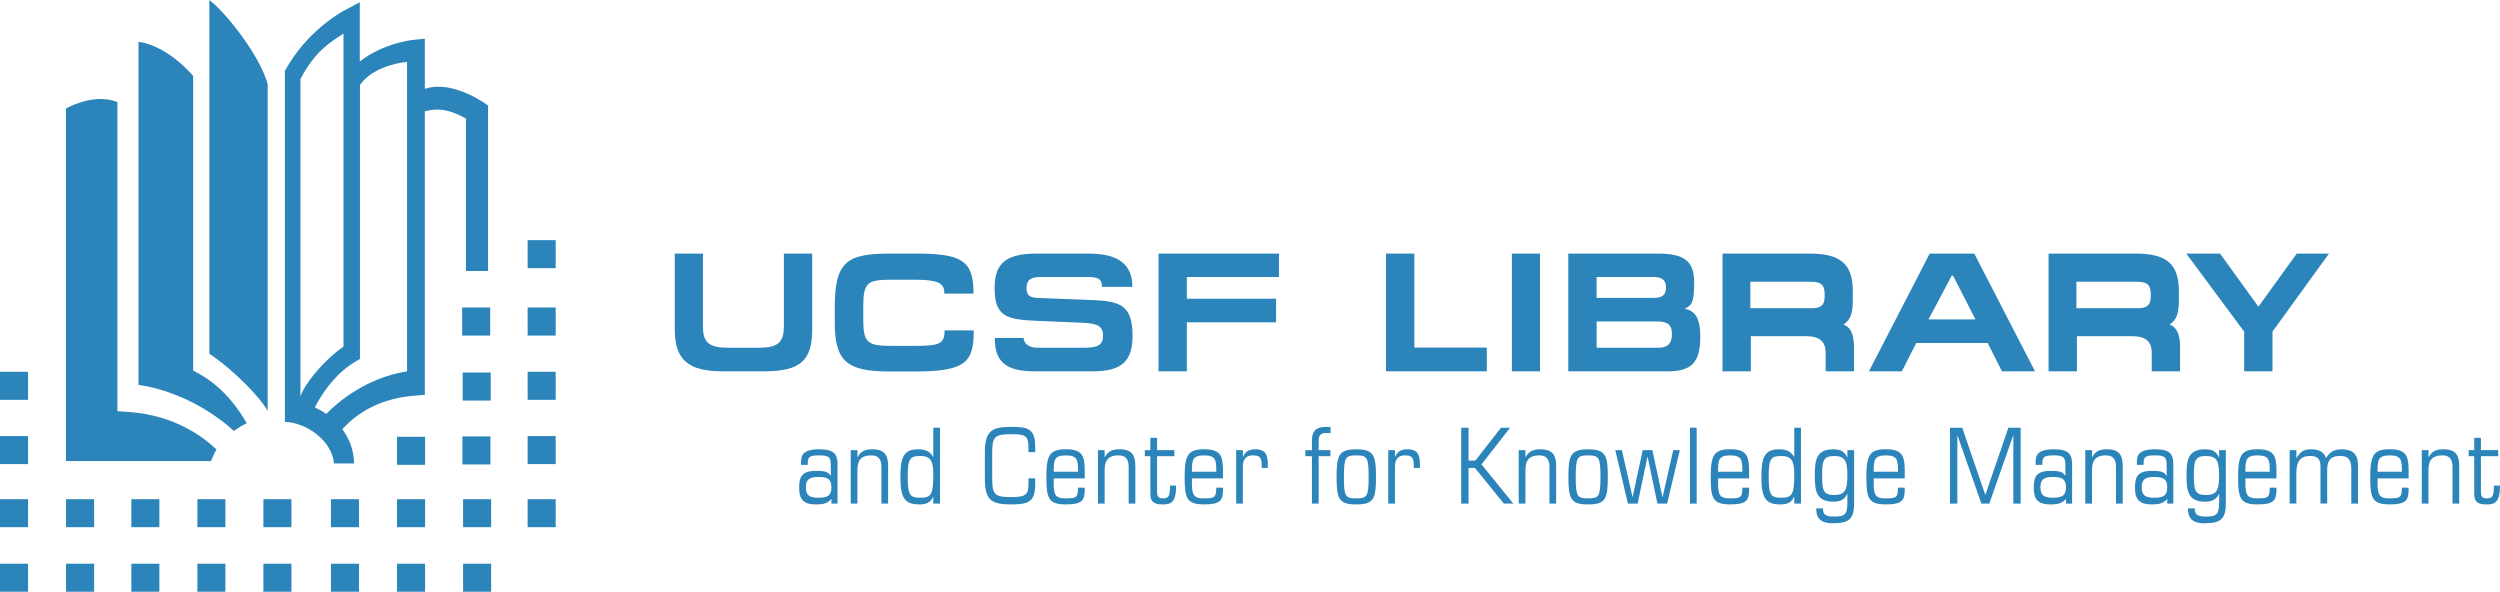
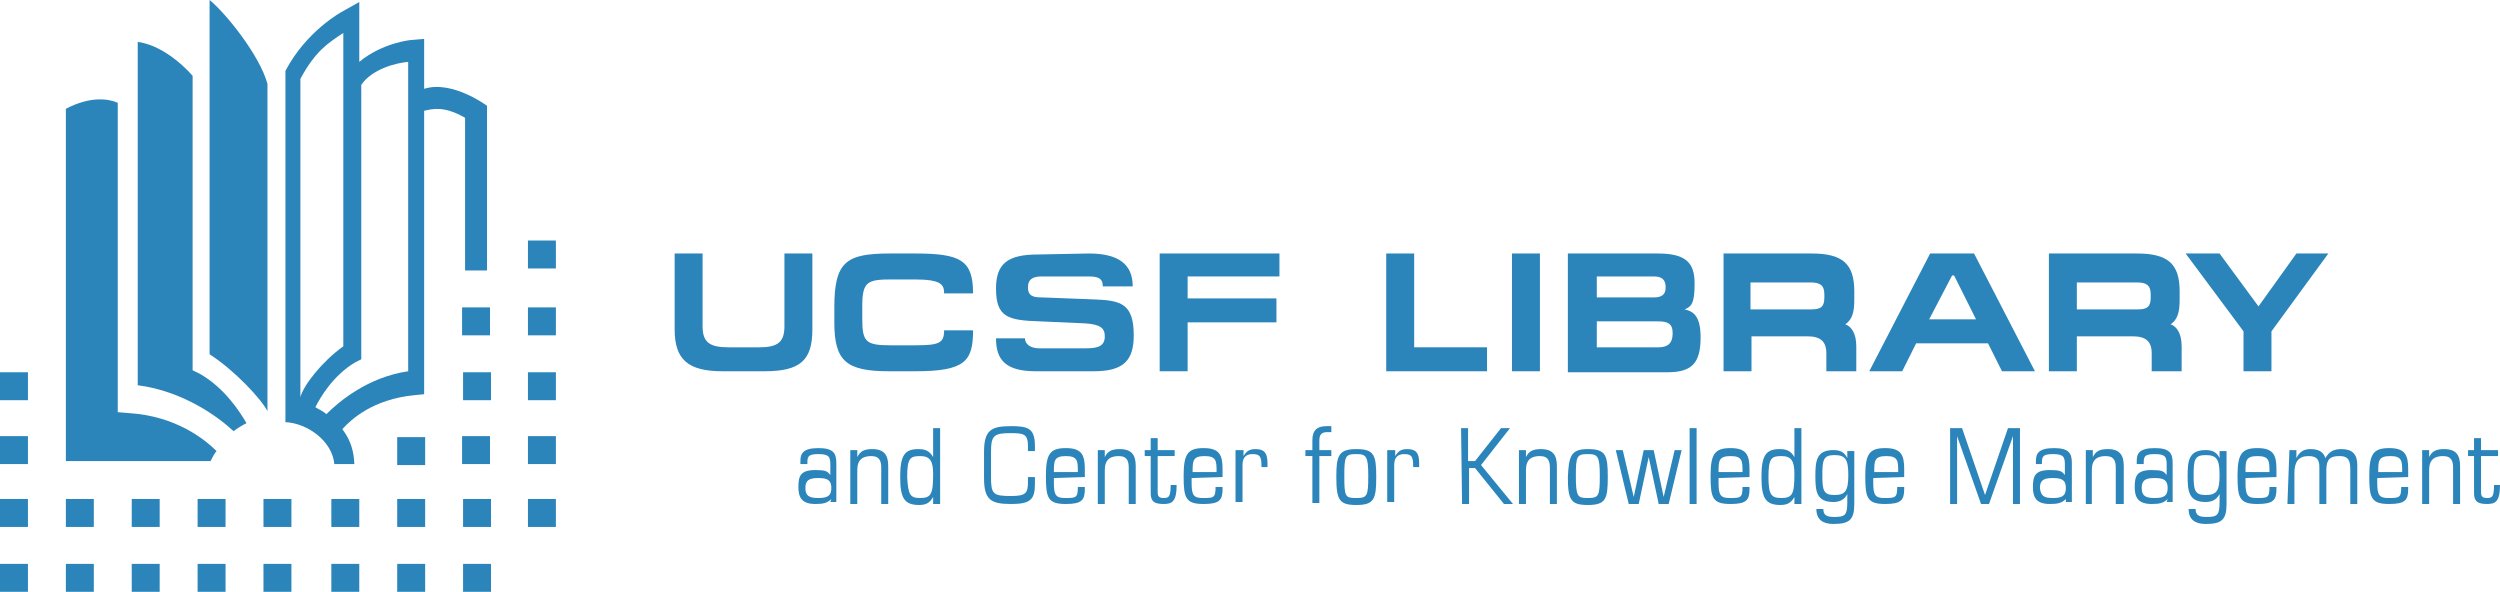
- <svg xmlns="http://www.w3.org/2000/svg" version="1.1" id="Layer_1" x="0px" y="0px" width="250.507px" height="59.293px" viewBox="0 0 250.507 59.293" enable-background="new 0 0 250.507 59.293" xml:space="preserve">
+ <svg xmlns="http://www.w3.org/2000/svg" version="1.1" id="Layer_1" x="0px" y="0px" width="250.5px" height="59.3px" viewBox="0 0 250.5 59.3" enable-background="new 0 0 250.5 59.3" xml:space="preserve">
  <g>
-     <path fill="#2B85BB" d="M70.437,32.738c0,1.632,0.663,2.106,2.567,2.106h3.06c1.819,0,2.482-0.491,2.482-2.125v-7.31h2.839v7.599   c0,3.111-1.173,4.199-4.811,4.199h-4.182c-3.468,0-4.777-1.188-4.777-4.199V25.41h2.822V32.738z" />
-     <path fill="#2B85BB" d="M83.646,32.279v-1.496c0-4.607,1.224-5.373,5.61-5.373h2.516c4.624,0,5.78,0.697,5.78,4.012h-2.924   c-0.017-0.918-0.306-1.394-2.992-1.394H89.46c-2.55,0-2.958,0.221-2.958,2.72v1.292c0,2.295,0.408,2.618,2.856,2.618h2.312   c2.499,0,2.992-0.223,2.975-1.549h2.924c0.017,3.146-0.782,4.115-5.831,4.115h-2.584C84.818,37.227,83.646,36.189,83.646,32.279z" />
-     <path fill="#2B85BB" d="M109.099,25.411c2.958,0,4.369,1.071,4.369,3.332h-3.043c-0.017-0.714-0.255-0.986-1.445-0.986h-4.743   c-0.799,0-1.377,0.204-1.377,1.105c0,0.935,0.561,0.969,1.377,1.003l5.219,0.204c2.669,0.102,4.029,0.442,4.029,3.553   c0,2.517-1.02,3.587-3.978,3.587h-5.848c-3.009,0-3.978-1.07-3.978-3.35h2.89c0,0.578,0.578,0.985,1.377,0.985h4.726   c1.241,0,1.853-0.237,1.853-1.188c0-0.85-0.357-1.241-1.972-1.311l-4.522-0.187c-3.196-0.138-4.369-0.408-4.369-3.332   c0-2.516,1.224-3.417,4.25-3.417L109.099,25.411L109.099,25.411z" />
-     <path fill="#2B85BB" d="M128.156,25.411v2.346h-9.231v2.176h8.942v2.363h-8.942v4.913h-2.839V25.411H128.156z" />
-     <path fill="#2B85BB" d="M141.722,25.411v9.418h7.259v2.38h-10.099V25.411H141.722z" />
-     <path fill="#2B85BB" d="M151.494,25.411h2.821v11.798h-2.821V25.411z" />
-     <path fill="#2B85BB" d="M169.762,28.352c0,2.023-0.272,2.261-0.952,2.583c0.918,0.188,1.562,0.73,1.562,2.805   c0,2.517-0.814,3.469-3.264,3.469h-9.962V25.411h9.011C168.945,25.411,169.762,26.278,169.762,28.352z M165.732,29.848   c0.748,0,1.207-0.238,1.207-1.037c0-0.765-0.441-1.054-1.225-1.054h-5.729v2.091H165.732z M166.158,34.846   c0.883,0,1.377-0.356,1.377-1.394c0-0.97-0.527-1.241-1.479-1.241h-6.069v2.635H166.158z" />
-     <path fill="#2B85BB" d="M185.775,37.209h-2.839v-1.836c0-1.156-0.612-1.684-1.921-1.684h-5.576v3.52H172.6V25.411h8.755   c3.061,0,4.301,1.037,4.301,3.774v0.816c0,1.343-0.188,2.04-0.935,2.517c0.646,0.237,1.054,0.851,1.054,2.243V37.209   L185.775,37.209z M182.833,29.457c0-0.918-0.355-1.224-1.41-1.224h-6.034v2.652h6.103c0.986,0,1.344-0.306,1.344-1.19v-0.238   H182.833z" />
-     <path fill="#2B85BB" d="M197.828,25.411l6.086,11.798H200.6l-1.429-2.839h-7.157l-1.444,2.839h-3.298l6.086-11.798H197.828z    M195.567,27.621l-2.329,4.386h4.709l-2.244-4.386H195.567z" />
-     <path fill="#2B85BB" d="M218.449,37.209h-2.839v-1.836c0-1.156-0.612-1.684-1.922-1.684h-5.575v3.52h-2.84V25.411h8.756   c3.061,0,4.301,1.037,4.301,3.774v0.816c0,1.343-0.188,2.04-0.936,2.517c0.646,0.237,1.055,0.851,1.055,2.243V37.209   L218.449,37.209z M215.507,29.457c0-0.918-0.355-1.224-1.41-1.224h-6.035v2.652h6.104c0.986,0,1.344-0.306,1.344-1.19v-0.238   H215.507z" />
-     <path fill="#2B85BB" d="M226.298,30.732l3.843-5.322h3.229l-5.66,7.82v3.979h-2.84V33.23l-5.797-7.82h3.383L226.298,30.732z" />
+     <path fill="#2B85BB" d="M70.4,32.7c0,1.6,0.7,2.1,2.6,2.1h3.1c1.8,0,2.5-0.5,2.5-2.1v-7.3h2.8V33c0,3.1-1.2,4.2-4.8,4.2h-4.2   c-3.5,0-4.8-1.2-4.8-4.2v-7.6h2.8V32.7z" />
+     <path fill="#2B85BB" d="M83.6,32.3v-1.5c0-4.6,1.2-5.4,5.6-5.4h2.5c4.6,0,5.8,0.7,5.8,4h-2.9c0-0.9-0.3-1.4-3-1.4h-2.2   c-2.5,0-3,0.2-3,2.7V32c0,2.3,0.4,2.6,2.9,2.6h2.3c2.5,0,3-0.2,3-1.5h2.9c0,3.1-0.8,4.1-5.8,4.1h-2.6   C84.8,37.2,83.6,36.2,83.6,32.3z" />
+     <path fill="#2B85BB" d="M109.1,25.4c3,0,4.4,1.1,4.4,3.3h-3c0-0.7-0.3-1-1.4-1h-4.7c-0.8,0-1.4,0.2-1.4,1.1c0,0.9,0.6,1,1.4,1   l5.2,0.2c2.7,0.1,4,0.4,4,3.6c0,2.5-1,3.6-4,3.6h-5.8c-3,0-4-1.1-4-3.3h2.9c0,0.6,0.6,1,1.4,1h4.7c1.2,0,1.9-0.2,1.9-1.2   c0-0.8-0.4-1.2-2-1.3l-4.5-0.2c-3.2-0.1-4.4-0.4-4.4-3.3c0-2.5,1.2-3.4,4.2-3.4L109.1,25.4L109.1,25.4z" />
+     <path fill="#2B85BB" d="M128.2,25.4v2.3h-9.2v2.2h8.9v2.4h-8.9v4.9h-2.8V25.4H128.2z" />
+     <path fill="#2B85BB" d="M141.7,25.4v9.4h7.3v2.4h-10.1V25.4H141.7z" />
+     <path fill="#2B85BB" d="M151.5,25.4h2.8v11.8h-2.8V25.4z" />
+     <path fill="#2B85BB" d="M169.8,28.4c0,2-0.3,2.3-1,2.6c0.9,0.2,1.6,0.7,1.6,2.8c0,2.5-0.8,3.5-3.3,3.5h-10V25.4h9   C168.9,25.4,169.8,26.3,169.8,28.4z M165.7,29.8c0.7,0,1.2-0.2,1.2-1c0-0.8-0.4-1.1-1.2-1.1H160v2.1H165.7z M166.2,34.8   c0.9,0,1.4-0.4,1.4-1.4c0-1-0.5-1.2-1.5-1.2H160v2.6H166.2z" />
+     <path fill="#2B85BB" d="M185.8,37.2h-2.8v-1.8c0-1.2-0.6-1.7-1.9-1.7h-5.6v3.5h-2.8V25.4h8.8c3.1,0,4.3,1,4.3,3.8V30   c0,1.3-0.2,2-0.9,2.5c0.6,0.2,1.1,0.9,1.1,2.2V37.2L185.8,37.2z M182.8,29.5c0-0.9-0.4-1.2-1.4-1.2h-6v2.7h6.1c1,0,1.3-0.3,1.3-1.2   L182.8,29.5L182.8,29.5z" />
+     <path fill="#2B85BB" d="M197.8,25.4l6.1,11.8h-3.3l-1.4-2.8H192l-1.4,2.8h-3.3l6.1-11.8H197.8z M195.6,27.6l-2.3,4.4h4.7l-2.2-4.4   H195.6z" />
+     <path fill="#2B85BB" d="M218.4,37.2h-2.8v-1.8c0-1.2-0.6-1.7-1.9-1.7h-5.6v3.5h-2.8V25.4h8.8c3.1,0,4.3,1,4.3,3.8V30   c0,1.3-0.2,2-0.9,2.5c0.6,0.2,1.1,0.9,1.1,2.2V37.2L218.4,37.2z M215.5,29.5c0-0.9-0.4-1.2-1.4-1.2h-6v2.7h6.1c1,0,1.3-0.3,1.3-1.2   L215.5,29.5L215.5,29.5z" />
+     <path fill="#2B85BB" d="M226.3,30.7l3.8-5.3h3.2l-5.7,7.8v4h-2.8v-4l-5.8-7.8h3.4L226.3,30.7z" />
  </g>
  <g>
-     <path fill="#2B85BB" d="M83.312,49.998c-0.389,0.422-0.777,0.547-1.565,0.547c-1.366,0-1.669-0.65-1.669-1.681   c0-1.052,0.241-1.681,1.669-1.681c1.019,0,1.239,0.116,1.481,0.482h0.021v-0.977c0-0.789-0.073-1.061-1.187-1.061   c-1.103,0-1.124,0.271-1.124,0.955h-0.672V46.3c0-0.651,0.158-1.28,1.828-1.28c1.491,0,1.828,0.482,1.828,1.521v3.918h-0.609   L83.312,49.998L83.312,49.998z M82.03,49.873c0.893,0,1.281-0.221,1.281-1.041c0-0.818-0.389-1.039-1.281-1.039   c-0.892,0-1.281,0.221-1.281,1.039C80.749,49.652,81.138,49.873,82.03,49.873z" />
-     <path fill="#2B85BB" d="M85.244,45.105h0.672v0.691h0.021c0.336-0.577,0.703-0.775,1.48-0.775c1.239,0,1.575,0.619,1.575,1.658   v3.78H88.32v-3.623c0-0.619-0.137-1.207-1.019-1.207c-0.819,0-1.386,0.313-1.386,1.448v3.382h-0.672L85.244,45.105L85.244,45.105z" />
-     <path fill="#2B85BB" d="M93.519,49.788h-0.021c-0.252,0.536-0.62,0.757-1.376,0.757c-1.491,0-1.901-0.662-1.901-2.763   s0.41-2.761,1.796-2.761c0.609,0,1.113,0.125,1.481,0.754h0.021v-2.918h0.672v7.604h-0.672V49.788z M92.238,49.873   c1.123,0,1.281-0.398,1.281-2.404c0-1.313-0.315-1.775-1.281-1.775c-1.05,0-1.282,0.242-1.282,2.09   C90.957,49.631,91.188,49.873,92.238,49.873z" />
-     <path fill="#2B85BB" d="M103.727,48.508c0,1.648-0.515,2.037-2.353,2.037c-2.006,0-2.689-0.379-2.689-2.604v-2.562   c0-2.229,0.683-2.605,2.689-2.605c1.68,0,2.353,0.222,2.353,1.984v0.547h-0.672v-0.494c0-1.187-0.389-1.302-1.68-1.302   c-1.732,0-1.953,0.229-1.953,1.911v2.479c0,1.682,0.221,1.912,1.953,1.912c1.533,0,1.68-0.336,1.68-1.377V47.93h0.672V48.508z" />
-     <path fill="#2B85BB" d="M105.585,47.939v0.494c0,1.166,0.2,1.502,1.124,1.502c1.082,0,1.313-0.021,1.313-1.071h0.672v0.2   c0,1.07-0.263,1.479-1.869,1.479c-1.765,0-1.975-0.587-1.975-2.763c0-2.217,0.357-2.762,1.975-2.762c1.606,0,1.869,0.65,1.869,2.11   v0.81H105.585L105.585,47.939z M108.022,47.268c0-1.133-0.021-1.637-1.218-1.637c-1.197,0-1.219,0.504-1.219,1.637H108.022z" />
-     <path fill="#2B85BB" d="M110.017,45.105h0.672v0.691h0.021c0.336-0.577,0.704-0.775,1.481-0.775c1.239,0,1.575,0.619,1.575,1.658   v3.78h-0.672v-3.623c0-0.619-0.136-1.207-1.019-1.207c-0.819,0-1.386,0.313-1.386,1.448v3.382h-0.672V45.105z" />
-     <path fill="#2B85BB" d="M115.268,45.714h-0.556v-0.608h0.556v-1.238h0.672v1.238h1.733v0.608h-1.733v3.581   c0,0.441,0.137,0.641,0.579,0.641c0.503,0,0.724-0.094,0.724-1.28h0.61c0,1.713-0.546,1.891-1.324,1.891   c-0.987,0-1.26-0.305-1.26-1.104L115.268,45.714L115.268,45.714z" />
-     <path fill="#2B85BB" d="M119.436,47.939v0.494c0,1.166,0.2,1.502,1.125,1.502c1.082,0,1.313-0.021,1.313-1.071h0.673v0.2   c0,1.07-0.263,1.479-1.87,1.479c-1.765,0-1.974-0.587-1.974-2.763c0-2.217,0.357-2.762,1.974-2.762c1.607,0,1.87,0.65,1.87,2.11   v0.81H119.436L119.436,47.939z M121.873,47.268c0-1.133-0.021-1.637-1.219-1.637c-1.196,0-1.218,0.504-1.218,1.637H121.873z" />
-     <path fill="#2B85BB" d="M123.868,45.105h0.672v0.65h0.021c0.252-0.516,0.567-0.734,1.239-0.734c0.852,0,1.238,0.367,1.238,1.438   v0.43h-0.608c0.011-0.986-0.104-1.259-0.871-1.259c-0.672-0.012-1.019,0.367-1.019,1.103v3.729h-0.672V45.105z" />
-     <path fill="#2B85BB" d="M131.46,45.714h-0.662v-0.608h0.662v-0.967c0-0.988,0.463-1.365,1.398-1.365   c0.156,0,0.314,0.012,0.471,0.021v0.598c-0.146-0.01-0.293-0.01-0.438-0.01c-0.442,0-0.757,0.146-0.757,0.756v0.967h1.176v0.608   h-1.176v4.747h-0.674V45.714L131.46,45.714z" />
-     <path fill="#2B85BB" d="M135.904,45.021c1.764,0,1.975,0.629,1.975,2.761c0,2.216-0.23,2.763-1.975,2.763s-1.976-0.547-1.976-2.763   C133.929,45.65,134.139,45.021,135.904,45.021z M135.904,49.936c1.07,0,1.238-0.156,1.238-2.152c0-1.994-0.168-2.151-1.238-2.151   c-1.072,0-1.24,0.157-1.24,2.151S134.832,49.936,135.904,49.936z" />
-     <path fill="#2B85BB" d="M139.106,45.105h0.672v0.65h0.021c0.254-0.516,0.568-0.734,1.24-0.734c0.852,0,1.238,0.367,1.238,1.438   v0.43h-0.607c0.011-0.986-0.105-1.259-0.873-1.259c-0.672-0.012-1.019,0.367-1.019,1.103v3.729h-0.672V45.105L139.106,45.105z" />
-     <path fill="#2B85BB" d="M146.416,42.857h0.735v3.297h0.683l2.572-3.297h0.913l-2.866,3.676l3.182,3.928h-0.944l-2.899-3.57h-0.639   v3.57h-0.736V42.857L146.416,42.857z" />
-     <path fill="#2B85BB" d="M152.181,45.105h0.673v0.691h0.021c0.336-0.577,0.703-0.775,1.48-0.775c1.24,0,1.575,0.619,1.575,1.658   v3.78h-0.673v-3.623c0-0.619-0.137-1.207-1.02-1.207c-0.818,0-1.385,0.313-1.385,1.448v3.382h-0.673L152.181,45.105L152.181,45.105   z" />
-     <path fill="#2B85BB" d="M159.134,45.021c1.763,0,1.974,0.629,1.974,2.761c0,2.216-0.229,2.763-1.974,2.763   s-1.975-0.547-1.975-2.763C157.16,45.65,157.369,45.021,159.134,45.021z M159.134,49.936c1.07,0,1.238-0.156,1.238-2.152   c0-1.994-0.168-2.151-1.238-2.151c-1.072,0-1.241,0.157-1.241,2.151S158.062,49.936,159.134,49.936z" />
-     <path fill="#2B85BB" d="M161.854,45.105h0.661l1.061,4.672h0.021l1.008-4.672h0.966l1.009,4.683h0.021l1.061-4.683h0.662   l-1.271,5.354h-0.978l-0.977-4.685h-0.021L164.1,50.46h-0.978L161.854,45.105z" />
-     <path fill="#2B85BB" d="M169.341,42.857h0.672v7.604h-0.672V42.857z" />
-     <path fill="#2B85BB" d="M172.155,47.939v0.494c0,1.166,0.2,1.502,1.123,1.502c1.082,0,1.313-0.021,1.313-1.071h0.671v0.2   c0,1.07-0.263,1.479-1.869,1.479c-1.765,0-1.976-0.587-1.976-2.763c0-2.217,0.357-2.762,1.976-2.762c1.606,0,1.869,0.65,1.869,2.11   v0.81H172.155L172.155,47.939z M174.591,47.268c0-1.133-0.021-1.637-1.219-1.637c-1.197,0-1.218,0.504-1.218,1.637H174.591z" />
-     <path fill="#2B85BB" d="M179.791,49.788h-0.021c-0.252,0.536-0.619,0.757-1.376,0.757c-1.491,0-1.899-0.662-1.899-2.763   s0.408-2.761,1.795-2.761c0.608,0,1.112,0.125,1.48,0.754h0.021v-2.918h0.672v7.604h-0.672V49.788z M178.507,49.873   c1.125,0,1.283-0.398,1.283-2.404c0-1.313-0.315-1.775-1.283-1.775c-1.049,0-1.28,0.242-1.28,2.09S177.458,49.873,178.507,49.873z" />
-     <path fill="#2B85BB" d="M185.115,49.495h-0.023c-0.271,0.599-0.744,0.776-1.396,0.776c-1.731,0-1.848-1.146-1.848-2.625   c0-1.48,0.114-2.625,1.848-2.625c0.683,0,1.104,0.166,1.396,0.808h0.023v-0.724h0.672v5.303c0,1.586-0.494,2.027-2.134,2.027   c-1.038,0-1.681-0.369-1.657-1.492h0.672c0,0.631,0.271,0.818,1.135,0.818c1.092,0,1.312-0.229,1.312-1.48V49.495L185.115,49.495z    M183.759,49.6c1.092,0,1.355-0.432,1.355-1.953c0-1.522-0.265-1.953-1.355-1.953c-1.081,0-1.176,0.535-1.176,1.953   S182.677,49.6,183.759,49.6z" />
-     <path fill="#2B85BB" d="M187.75,47.939v0.494c0,1.166,0.199,1.502,1.123,1.502c1.082,0,1.312-0.021,1.312-1.071h0.673v0.2   c0,1.07-0.262,1.479-1.868,1.479c-1.766,0-1.975-0.587-1.975-2.763c0-2.217,0.355-2.762,1.975-2.762c1.606,0,1.868,0.65,1.868,2.11   v0.81H187.75L187.75,47.939z M190.185,47.268c0-1.133-0.02-1.637-1.219-1.637c-1.194,0-1.217,0.504-1.217,1.637H190.185z" />
-     <path fill="#2B85BB" d="M195.394,42.857h1.229l2.301,6.709h0.021l2.302-6.709h1.229v7.604h-0.736v-6.806h-0.021l-2.383,6.806   h-0.797l-2.386-6.806h-0.021v6.806h-0.736V42.857L195.394,42.857z" />
-     <path fill="#2B85BB" d="M207.02,49.998c-0.388,0.422-0.776,0.547-1.563,0.547c-1.365,0-1.67-0.65-1.67-1.681   c0-1.052,0.24-1.681,1.67-1.681c1.02,0,1.237,0.116,1.479,0.482h0.021v-0.977c0-0.789-0.072-1.061-1.186-1.061   c-1.104,0-1.124,0.271-1.124,0.955h-0.671V46.3c0-0.651,0.156-1.28,1.826-1.28c1.492,0,1.828,0.482,1.828,1.521v3.918h-0.61V49.998   z M205.74,49.873c0.893,0,1.279-0.221,1.279-1.041c0-0.818-0.389-1.039-1.279-1.039c-0.896,0-1.283,0.221-1.283,1.039   C204.457,49.652,204.845,49.873,205.74,49.873z" />
-     <path fill="#2B85BB" d="M208.951,45.105h0.674v0.691h0.021c0.337-0.577,0.704-0.775,1.481-0.775c1.238,0,1.574,0.619,1.574,1.658   v3.78h-0.672v-3.623c0-0.619-0.137-1.207-1.02-1.207c-0.818,0-1.385,0.313-1.385,1.448v3.382h-0.674V45.105L208.951,45.105z" />
-     <path fill="#2B85BB" d="M217.164,49.998c-0.388,0.422-0.776,0.547-1.563,0.547c-1.365,0-1.67-0.65-1.67-1.681   c0-1.052,0.241-1.681,1.67-1.681c1.021,0,1.239,0.116,1.481,0.482h0.021v-0.977c0-0.789-0.074-1.061-1.188-1.061   c-1.103,0-1.123,0.271-1.123,0.955h-0.672V46.3c0-0.651,0.157-1.28,1.827-1.28c1.491,0,1.828,0.482,1.828,1.521v3.918h-0.61V49.998   z M215.882,49.873c0.895,0,1.281-0.221,1.281-1.041c0-0.818-0.388-1.039-1.281-1.039c-0.893,0-1.28,0.221-1.28,1.039   C214.602,49.652,214.99,49.873,215.882,49.873z" />
-     <path fill="#2B85BB" d="M222.362,49.495h-0.021c-0.271,0.599-0.745,0.776-1.396,0.776c-1.733,0-1.85-1.146-1.85-2.625   c0-1.48,0.116-2.625,1.85-2.625c0.681,0,1.103,0.166,1.396,0.808h0.021v-0.724h0.673v5.303c0,1.586-0.494,2.027-2.133,2.027   c-1.039,0-1.68-0.369-1.658-1.492h0.672c0,0.631,0.272,0.818,1.135,0.818c1.091,0,1.312-0.229,1.312-1.48L222.362,49.495   L222.362,49.495z M221.007,49.6c1.094,0,1.354-0.432,1.354-1.953c0-1.522-0.262-1.953-1.354-1.953   c-1.082,0-1.176,0.535-1.176,1.953S219.925,49.6,221.007,49.6z" />
-     <path fill="#2B85BB" d="M224.998,47.939v0.494c0,1.166,0.201,1.502,1.123,1.502c1.084,0,1.314-0.021,1.314-1.071h0.672v0.2   c0,1.07-0.264,1.479-1.869,1.479c-1.766,0-1.975-0.587-1.975-2.763c0-2.217,0.357-2.762,1.975-2.762c1.605,0,1.869,0.65,1.869,2.11   v0.81H224.998L224.998,47.939z M227.436,47.268c0-1.133-0.021-1.637-1.22-1.637c-1.197,0-1.219,0.504-1.219,1.637H227.436z" />
-     <path fill="#2B85BB" d="M229.431,45.105h0.672v0.797h0.02c0.338-0.576,0.662-0.881,1.42-0.881c0.713,0,1.26,0.155,1.533,0.871   c0.409-0.651,0.852-0.871,1.605-0.871c1.082,0,1.597,0.524,1.597,1.584v3.854h-0.672v-3.465c0-1.072-0.44-1.304-1.124-1.304   c-0.861,0-1.291,0.348-1.291,1.396v3.371h-0.673v-3.707c0-0.799-0.325-1.061-1.062-1.061c-0.977,0-1.354,0.588-1.354,1.701v3.065   h-0.672V45.105L229.431,45.105z" />
-     <path fill="#2B85BB" d="M238.242,47.939v0.494c0,1.166,0.199,1.502,1.123,1.502c1.081,0,1.312-0.021,1.312-1.071h0.672v0.2   c0,1.07-0.262,1.479-1.868,1.479c-1.765,0-1.976-0.587-1.976-2.763c0-2.217,0.356-2.762,1.976-2.762c1.606,0,1.868,0.65,1.868,2.11   v0.81H238.242L238.242,47.939z M240.677,47.268c0-1.133-0.02-1.637-1.219-1.637c-1.195,0-1.217,0.504-1.217,1.637H240.677z" />
-     <path fill="#2B85BB" d="M242.673,45.105h0.67v0.691h0.023c0.336-0.577,0.702-0.775,1.479-0.775c1.239,0,1.575,0.619,1.575,1.658   v3.78h-0.672v-3.623c0-0.619-0.139-1.207-1.02-1.207c-0.818,0-1.389,0.313-1.389,1.448v3.382h-0.67v-5.354H242.673z" />
-     <path fill="#2B85BB" d="M247.923,45.714h-0.557v-0.608h0.557v-1.238h0.672v1.238h1.732v0.608h-1.732v3.581   c0,0.441,0.138,0.641,0.578,0.641c0.504,0,0.726-0.094,0.726-1.28h0.608c0,1.713-0.547,1.891-1.323,1.891   c-0.985,0-1.261-0.305-1.261-1.104V45.714z" />
+     <path fill="#2B85BB" d="M83.3,50c-0.4,0.4-0.8,0.5-1.6,0.5c-1.4,0-1.7-0.7-1.7-1.7c0-1.1,0.2-1.7,1.7-1.7c1,0,1.2,0.1,1.5,0.5h0v-1   c0-0.8-0.1-1.1-1.2-1.1c-1.1,0-1.1,0.3-1.1,1h-0.7v-0.3c0-0.7,0.2-1.3,1.8-1.3c1.5,0,1.8,0.5,1.8,1.5v3.9h-0.6L83.3,50L83.3,50z    M82,49.9c0.9,0,1.3-0.2,1.3-1c0-0.8-0.4-1-1.3-1c-0.9,0-1.3,0.2-1.3,1C80.7,49.7,81.1,49.9,82,49.9z" />
+     <path fill="#2B85BB" d="M85.2,45.1h0.7v0.7h0c0.3-0.6,0.7-0.8,1.5-0.8c1.2,0,1.6,0.6,1.6,1.7v3.8h-0.7v-3.6c0-0.6-0.1-1.2-1-1.2   c-0.8,0-1.4,0.3-1.4,1.4v3.4h-0.7L85.2,45.1L85.2,45.1z" />
+     <path fill="#2B85BB" d="M93.5,49.8L93.5,49.8c-0.3,0.5-0.6,0.8-1.4,0.8c-1.5,0-1.9-0.7-1.9-2.8S90.6,45,92,45   c0.6,0,1.1,0.1,1.5,0.8h0v-2.9h0.7v7.6h-0.7V49.8z M92.2,49.9c1.1,0,1.3-0.4,1.3-2.4c0-1.3-0.3-1.8-1.3-1.8c-1,0-1.3,0.2-1.3,2.1   C91,49.6,91.2,49.9,92.2,49.9z" />
+     <path fill="#2B85BB" d="M103.7,48.5c0,1.6-0.5,2-2.4,2c-2,0-2.7-0.4-2.7-2.6v-2.6c0-2.2,0.7-2.6,2.7-2.6c1.7,0,2.4,0.2,2.4,2v0.5   h-0.7v-0.5c0-1.2-0.4-1.3-1.7-1.3c-1.7,0-2,0.2-2,1.9v2.5c0,1.7,0.2,1.9,2,1.9c1.5,0,1.7-0.3,1.7-1.4v-0.5h0.7V48.5z" />
+     <path fill="#2B85BB" d="M105.6,47.9v0.5c0,1.2,0.2,1.5,1.1,1.5c1.1,0,1.3,0,1.3-1.1h0.7v0.2c0,1.1-0.3,1.5-1.9,1.5   c-1.8,0-2-0.6-2-2.8c0-2.2,0.4-2.8,2-2.8c1.6,0,1.9,0.7,1.9,2.1v0.8L105.6,47.9L105.6,47.9z M108,47.3c0-1.1,0-1.6-1.2-1.6   c-1.2,0-1.2,0.5-1.2,1.6H108z" />
+     <path fill="#2B85BB" d="M110,45.1h0.7v0.7h0c0.3-0.6,0.7-0.8,1.5-0.8c1.2,0,1.6,0.6,1.6,1.7v3.8h-0.7v-3.6c0-0.6-0.1-1.2-1-1.2   c-0.8,0-1.4,0.3-1.4,1.4v3.4H110V45.1z" />
+     <path fill="#2B85BB" d="M115.3,45.7h-0.6v-0.6h0.6v-1.2h0.7v1.2h1.7v0.6h-1.7v3.6c0,0.4,0.1,0.6,0.6,0.6c0.5,0,0.7-0.1,0.7-1.3h0.6   c0,1.7-0.5,1.9-1.3,1.9c-1,0-1.3-0.3-1.3-1.1L115.3,45.7L115.3,45.7z" />
+     <path fill="#2B85BB" d="M119.4,47.9v0.5c0,1.2,0.2,1.5,1.1,1.5c1.1,0,1.3,0,1.3-1.1h0.7v0.2c0,1.1-0.3,1.5-1.9,1.5   c-1.8,0-2-0.6-2-2.8c0-2.2,0.4-2.8,2-2.8c1.6,0,1.9,0.7,1.9,2.1v0.8L119.4,47.9L119.4,47.9z M121.9,47.3c0-1.1,0-1.6-1.2-1.6   c-1.2,0-1.2,0.5-1.2,1.6H121.9z" />
+     <path fill="#2B85BB" d="M123.9,45.1h0.7v0.6h0c0.3-0.5,0.6-0.7,1.2-0.7c0.9,0,1.2,0.4,1.2,1.4v0.4h-0.6c0-1-0.1-1.3-0.9-1.3   c-0.7,0-1,0.4-1,1.1v3.7h-0.7V45.1z" />
+     <path fill="#2B85BB" d="M131.5,45.7h-0.7v-0.6h0.7v-1c0-1,0.5-1.4,1.4-1.4c0.2,0,0.3,0,0.5,0v0.6c-0.1,0-0.3,0-0.4,0   c-0.4,0-0.8,0.1-0.8,0.8v1h1.2v0.6h-1.2v4.7h-0.7V45.7L131.5,45.7z" />
+     <path fill="#2B85BB" d="M135.9,45c1.8,0,2,0.6,2,2.8c0,2.2-0.2,2.8-2,2.8c-1.7,0-2-0.5-2-2.8C133.9,45.7,134.1,45,135.9,45z    M135.9,49.9c1.1,0,1.2-0.2,1.2-2.2c0-2-0.2-2.2-1.2-2.2c-1.1,0-1.2,0.2-1.2,2.2C134.7,49.8,134.8,49.9,135.9,49.9z" />
+     <path fill="#2B85BB" d="M139.1,45.1h0.7v0.6h0c0.3-0.5,0.6-0.7,1.2-0.7c0.9,0,1.2,0.4,1.2,1.4v0.4h-0.6c0-1-0.1-1.3-0.9-1.3   c-0.7,0-1,0.4-1,1.1v3.7h-0.7V45.1L139.1,45.1z" />
+     <path fill="#2B85BB" d="M146.4,42.9h0.7v3.3h0.7l2.6-3.3h0.9l-2.9,3.7l3.2,3.9h-0.9l-2.9-3.6h-0.6v3.6h-0.7L146.4,42.9L146.4,42.9z   " />
+     <path fill="#2B85BB" d="M152.2,45.1h0.7v0.7h0c0.3-0.6,0.7-0.8,1.5-0.8c1.2,0,1.6,0.6,1.6,1.7v3.8h-0.7v-3.6c0-0.6-0.1-1.2-1-1.2   c-0.8,0-1.4,0.3-1.4,1.4v3.4h-0.7L152.2,45.1L152.2,45.1z" />
+     <path fill="#2B85BB" d="M159.1,45c1.8,0,2,0.6,2,2.8c0,2.2-0.2,2.8-2,2.8c-1.7,0-2-0.5-2-2.8C157.2,45.7,157.4,45,159.1,45z    M159.1,49.9c1.1,0,1.2-0.2,1.2-2.2c0-2-0.2-2.2-1.2-2.2c-1.1,0-1.2,0.2-1.2,2.2C157.9,49.8,158.1,49.9,159.1,49.9z" />
+     <path fill="#2B85BB" d="M161.9,45.1h0.7l1.1,4.7h0l1-4.7h1l1,4.7h0l1.1-4.7h0.7l-1.3,5.4h-1l-1-4.7h0l-1,4.7h-1L161.9,45.1z" />
+     <path fill="#2B85BB" d="M169.3,42.9h0.7v7.6h-0.7V42.9z" />
+     <path fill="#2B85BB" d="M172.2,47.9v0.5c0,1.2,0.2,1.5,1.1,1.5c1.1,0,1.3,0,1.3-1.1h0.7v0.2c0,1.1-0.3,1.5-1.9,1.5   c-1.8,0-2-0.6-2-2.8c0-2.2,0.4-2.8,2-2.8c1.6,0,1.9,0.7,1.9,2.1v0.8L172.2,47.9L172.2,47.9z M174.6,47.3c0-1.1,0-1.6-1.2-1.6   s-1.2,0.5-1.2,1.6H174.6z" />
+     <path fill="#2B85BB" d="M179.8,49.8L179.8,49.8c-0.3,0.5-0.6,0.8-1.4,0.8c-1.5,0-1.9-0.7-1.9-2.8s0.4-2.8,1.8-2.8   c0.6,0,1.1,0.1,1.5,0.8h0v-2.9h0.7v7.6h-0.7V49.8L179.8,49.8z M178.5,49.9c1.1,0,1.3-0.4,1.3-2.4c0-1.3-0.3-1.8-1.3-1.8   c-1,0-1.3,0.2-1.3,2.1C177.2,49.6,177.5,49.9,178.5,49.9z" />
+     <path fill="#2B85BB" d="M185.1,49.5L185.1,49.5c-0.3,0.6-0.8,0.8-1.4,0.8c-1.7,0-1.8-1.1-1.8-2.6c0-1.5,0.1-2.6,1.8-2.6   c0.7,0,1.1,0.2,1.4,0.8h0v-0.7h0.7v5.3c0,1.6-0.5,2-2.1,2c-1,0-1.7-0.4-1.7-1.5h0.7c0,0.6,0.3,0.8,1.1,0.8c1.1,0,1.3-0.2,1.3-1.5   V49.5L185.1,49.5z M183.8,49.6c1.1,0,1.4-0.4,1.4-2s-0.3-2-1.4-2c-1.1,0-1.2,0.5-1.2,2S182.7,49.6,183.8,49.6z" />
+     <path fill="#2B85BB" d="M187.7,47.9v0.5c0,1.2,0.2,1.5,1.1,1.5c1.1,0,1.3,0,1.3-1.1h0.7v0.2c0,1.1-0.3,1.5-1.9,1.5   c-1.8,0-2-0.6-2-2.8c0-2.2,0.4-2.8,2-2.8c1.6,0,1.9,0.7,1.9,2.1v0.8L187.7,47.9L187.7,47.9z M190.2,47.3c0-1.1,0-1.6-1.2-1.6   c-1.2,0-1.2,0.5-1.2,1.6H190.2z" />
+     <path fill="#2B85BB" d="M195.4,42.9h1.2l2.3,6.7h0l2.3-6.7h1.2v7.6h-0.7v-6.8h0l-2.4,6.8h-0.8l-2.4-6.8h0v6.8h-0.7L195.4,42.9   L195.4,42.9z" />
+     <path fill="#2B85BB" d="M207,50c-0.4,0.4-0.8,0.5-1.6,0.5c-1.4,0-1.7-0.7-1.7-1.7c0-1.1,0.2-1.7,1.7-1.7c1,0,1.2,0.1,1.5,0.5h0v-1   c0-0.8-0.1-1.1-1.2-1.1c-1.1,0-1.1,0.3-1.1,1H204v-0.3c0-0.7,0.2-1.3,1.8-1.3c1.5,0,1.8,0.5,1.8,1.5v3.9H207V50z M205.7,49.9   c0.9,0,1.3-0.2,1.3-1c0-0.8-0.4-1-1.3-1c-0.9,0-1.3,0.2-1.3,1C204.5,49.7,204.8,49.9,205.7,49.9z" />
+     <path fill="#2B85BB" d="M209,45.1h0.7v0.7h0c0.3-0.6,0.7-0.8,1.5-0.8c1.2,0,1.6,0.6,1.6,1.7v3.8H212v-3.6c0-0.6-0.1-1.2-1-1.2   c-0.8,0-1.4,0.3-1.4,1.4v3.4H209V45.1L209,45.1z" />
+     <path fill="#2B85BB" d="M217.2,50c-0.4,0.4-0.8,0.5-1.6,0.5c-1.4,0-1.7-0.7-1.7-1.7c0-1.1,0.2-1.7,1.7-1.7c1,0,1.2,0.1,1.5,0.5h0   v-1c0-0.8-0.1-1.1-1.2-1.1c-1.1,0-1.1,0.3-1.1,1h-0.7v-0.3c0-0.7,0.2-1.3,1.8-1.3c1.5,0,1.8,0.5,1.8,1.5v3.9h-0.6L217.2,50   L217.2,50z M215.9,49.9c0.9,0,1.3-0.2,1.3-1c0-0.8-0.4-1-1.3-1s-1.3,0.2-1.3,1C214.6,49.7,215,49.9,215.9,49.9z" />
+     <path fill="#2B85BB" d="M222.4,49.5L222.4,49.5c-0.3,0.6-0.8,0.8-1.4,0.8c-1.7,0-1.8-1.1-1.8-2.6c0-1.5,0.1-2.6,1.8-2.6   c0.7,0,1.1,0.2,1.4,0.8h0v-0.7h0.7v5.3c0,1.6-0.5,2-2.1,2c-1,0-1.7-0.4-1.7-1.5h0.7c0,0.6,0.3,0.8,1.1,0.8c1.1,0,1.3-0.2,1.3-1.5   L222.4,49.5L222.4,49.5z M221,49.6c1.1,0,1.4-0.4,1.4-2s-0.3-2-1.4-2c-1.1,0-1.2,0.5-1.2,2S219.9,49.6,221,49.6z" />
+     <path fill="#2B85BB" d="M225,47.9v0.5c0,1.2,0.2,1.5,1.1,1.5c1.1,0,1.3,0,1.3-1.1h0.7v0.2c0,1.1-0.3,1.5-1.9,1.5   c-1.8,0-2-0.6-2-2.8c0-2.2,0.4-2.8,2-2.8c1.6,0,1.9,0.7,1.9,2.1v0.8L225,47.9L225,47.9z M227.4,47.3c0-1.1,0-1.6-1.2-1.6   c-1.2,0-1.2,0.5-1.2,1.6H227.4z" />
+     <path fill="#2B85BB" d="M229.4,45.1h0.7v0.8h0c0.3-0.6,0.7-0.9,1.4-0.9c0.7,0,1.3,0.2,1.5,0.9c0.4-0.7,0.9-0.9,1.6-0.9   c1.1,0,1.6,0.5,1.6,1.6v3.9h-0.7V47c0-1.1-0.4-1.3-1.1-1.3c-0.9,0-1.3,0.3-1.3,1.4v3.4h-0.7v-3.7c0-0.8-0.3-1.1-1.1-1.1   c-1,0-1.4,0.6-1.4,1.7v3.1h-0.7L229.4,45.1L229.4,45.1z" />
+     <path fill="#2B85BB" d="M238.2,47.9v0.5c0,1.2,0.2,1.5,1.1,1.5c1.1,0,1.3,0,1.3-1.1h0.7v0.2c0,1.1-0.3,1.5-1.9,1.5   c-1.8,0-2-0.6-2-2.8c0-2.2,0.4-2.8,2-2.8c1.6,0,1.9,0.7,1.9,2.1v0.8L238.2,47.9L238.2,47.9z M240.7,47.3c0-1.1,0-1.6-1.2-1.6   c-1.2,0-1.2,0.5-1.2,1.6H240.7z" />
+     <path fill="#2B85BB" d="M242.7,45.1h0.7v0.7h0c0.3-0.6,0.7-0.8,1.5-0.8c1.2,0,1.6,0.6,1.6,1.7v3.8h-0.7v-3.6c0-0.6-0.1-1.2-1-1.2   c-0.8,0-1.4,0.3-1.4,1.4v3.4h-0.7L242.7,45.1L242.7,45.1z" />
+     <path fill="#2B85BB" d="M247.9,45.7h-0.6v-0.6h0.6v-1.2h0.7v1.2h1.7v0.6h-1.7v3.6c0,0.4,0.1,0.6,0.6,0.6c0.5,0,0.7-0.1,0.7-1.3h0.6   c0,1.7-0.5,1.9-1.3,1.9c-1,0-1.3-0.3-1.3-1.1V45.7z" />
  </g>
  <g>
-     <path fill="#2B85BB" d="M30.106,39.75V7.916c1.5-2.813,2.83-3.563,4.313-4.553c0,3.713,0,30.307,0,31.366   C32.274,36.24,30.429,38.604,30.106,39.75z M32.685,41.479c-0.312-0.268-0.775-0.455-1.135-0.66   c0.515-1.014,1.813-3.209,3.962-4.522l0.558-0.332V8.51c1.1-1.594,3.501-2.211,4.717-2.303c0,2.49,0,29.256,0,31.004   C36.782,37.832,33.869,40.256,32.685,41.479z M35.484,46.439c-0.087-2.16-1.052-3.195-1.181-3.429   c0.89-0.995,3.067-3.038,7.234-3.364l1.033-0.08v-28.42c0.94-0.195,1.97-0.453,4.119,0.73c0,1.703,0,13.012,0,15.281h2.217V10.574   c0,0-3.467-2.639-6.336-1.672V3.873l-1.235,0.133c-0.153,0.016-2.968,0.344-5.283,2.156V0.221l-1.638,0.875   c-0.18,0.096-3.714,2.033-5.842,5.975c-0.008-0.014-0.017-0.027-0.025-0.045v35.246c2.197,0.072,4.729,1.91,4.919,4.168H35.484   L35.484,46.439z" />
+     <path fill="#2B85BB" d="M30.1,39.8V7.9c1.5-2.8,2.8-3.6,4.3-4.6c0,3.7,0,30.3,0,31.4C32.3,36.2,30.4,38.6,30.1,39.8z M32.7,41.5   c-0.3-0.3-0.8-0.5-1.1-0.7c0.5-1,1.8-3.2,4-4.5l0.6-0.3V8.5c1.1-1.6,3.5-2.2,4.7-2.3c0,2.5,0,29.3,0,31   C36.8,37.8,33.9,40.3,32.7,41.5z M35.5,46.4c-0.1-2.2-1.1-3.2-1.2-3.4c0.9-1,3.1-3,7.2-3.4l1-0.1V11.1c0.9-0.2,2-0.5,4.1,0.7   c0,1.7,0,13,0,15.3h2.2V10.6c0,0-3.5-2.6-6.3-1.7v-5L41.3,4c-0.2,0-3,0.3-5.3,2.2V0.2l-1.6,0.9c-0.2,0.1-3.7,2-5.8,6c0,0,0,0,0,0   v35.2c2.2,0.1,4.7,1.9,4.9,4.2H35.5L35.5,46.4z" />
  </g>
  <g>
-     <rect y="43.697" fill="#2B85BB" width="2.811" height="2.807" />
-     <rect x="26.392" y="50.021" fill="#2B85BB" width="2.81" height="2.805" />
-     <rect x="6.619" y="50.021" fill="#2B85BB" width="2.812" height="2.805" />
-     <rect y="50.021" fill="#2B85BB" width="2.811" height="2.805" />
-     <rect x="19.777" y="50.021" fill="#2B85BB" width="2.809" height="2.805" />
-     <rect x="13.16" y="50.021" fill="#2B85BB" width="2.81" height="2.805" />
-     <rect x="46.402" y="50.021" fill="#2B85BB" width="2.811" height="2.805" />
-     <rect x="33.163" y="50.021" fill="#2B85BB" width="2.811" height="2.805" />
-     <rect x="39.782" y="50.021" fill="#2B85BB" width="2.812" height="2.805" />
-     <rect x="39.782" y="43.768" fill="#2B85BB" width="2.812" height="2.81" />
-     <rect y="37.254" fill="#2B85BB" width="2.811" height="2.811" />
-     <rect x="52.869" y="43.697" fill="#2B85BB" width="2.812" height="2.807" />
-     <rect x="52.869" y="50.021" fill="#2B85BB" width="2.812" height="2.805" />
-     <rect x="26.392" y="56.486" fill="#2B85BB" width="2.81" height="2.807" />
-     <rect x="6.619" y="56.486" fill="#2B85BB" width="2.812" height="2.807" />
-     <rect y="56.486" fill="#2B85BB" width="2.811" height="2.807" />
-     <rect x="19.777" y="56.486" fill="#2B85BB" width="2.809" height="2.807" />
-     <rect x="13.16" y="56.486" fill="#2B85BB" width="2.81" height="2.807" />
-     <rect x="46.402" y="56.486" fill="#2B85BB" width="2.811" height="2.807" />
-     <rect x="33.163" y="56.486" fill="#2B85BB" width="2.811" height="2.807" />
-     <rect x="39.782" y="56.486" fill="#2B85BB" width="2.812" height="2.807" />
-     <rect x="52.869" y="30.812" fill="#2B85BB" width="2.812" height="2.812" />
-     <rect x="52.869" y="37.254" fill="#2B85BB" width="2.812" height="2.811" />
-     <rect x="52.869" y="24.063" fill="#2B85BB" width="2.812" height="2.811" />
-     <rect x="46.307" y="30.812" fill="#2B85BB" width="2.812" height="2.812" />
-     <rect x="46.331" y="43.729" fill="#2B85BB" width="2.811" height="2.81" />
-     <rect x="46.361" y="37.326" fill="#2B85BB" width="2.811" height="2.811" />
+     <rect y="43.7" fill="#2B85BB" width="2.8" height="2.8" />
+     <rect x="26.4" y="50" fill="#2B85BB" width="2.8" height="2.8" />
+     <rect x="6.6" y="50" fill="#2B85BB" width="2.8" height="2.8" />
+     <rect y="50" fill="#2B85BB" width="2.8" height="2.8" />
+     <rect x="19.8" y="50" fill="#2B85BB" width="2.8" height="2.8" />
+     <rect x="13.2" y="50" fill="#2B85BB" width="2.8" height="2.8" />
+     <rect x="46.4" y="50" fill="#2B85BB" width="2.8" height="2.8" />
+     <rect x="33.2" y="50" fill="#2B85BB" width="2.8" height="2.8" />
+     <rect x="39.8" y="50" fill="#2B85BB" width="2.8" height="2.8" />
+     <rect x="39.8" y="43.8" fill="#2B85BB" width="2.8" height="2.8" />
+     <rect y="37.3" fill="#2B85BB" width="2.8" height="2.8" />
+     <rect x="52.9" y="43.7" fill="#2B85BB" width="2.8" height="2.8" />
+     <rect x="52.9" y="50" fill="#2B85BB" width="2.8" height="2.8" />
+     <rect x="26.4" y="56.5" fill="#2B85BB" width="2.8" height="2.8" />
+     <rect x="6.6" y="56.5" fill="#2B85BB" width="2.8" height="2.8" />
+     <rect y="56.5" fill="#2B85BB" width="2.8" height="2.8" />
+     <rect x="19.8" y="56.5" fill="#2B85BB" width="2.8" height="2.8" />
+     <rect x="13.2" y="56.5" fill="#2B85BB" width="2.8" height="2.8" />
+     <rect x="46.4" y="56.5" fill="#2B85BB" width="2.8" height="2.8" />
+     <rect x="33.2" y="56.5" fill="#2B85BB" width="2.8" height="2.8" />
+     <rect x="39.8" y="56.5" fill="#2B85BB" width="2.8" height="2.8" />
+     <rect x="52.9" y="30.8" fill="#2B85BB" width="2.8" height="2.8" />
+     <rect x="52.9" y="37.3" fill="#2B85BB" width="2.8" height="2.8" />
+     <rect x="52.9" y="24.1" fill="#2B85BB" width="2.8" height="2.8" />
+     <rect x="46.3" y="30.8" fill="#2B85BB" width="2.8" height="2.8" />
+     <rect x="46.3" y="43.7" fill="#2B85BB" width="2.8" height="2.8" />
+     <rect x="46.4" y="37.3" fill="#2B85BB" width="2.8" height="2.8" />
  </g>
-   <path fill="#2B85BB" d="M21.143,46.203c-3.078,0-12.599,0-14.534,0v-35.34c2.544-1.297,4.289-0.982,5.155-0.637v30.973l1.224,0.09  c4.597,0.334,7.484,2.572,8.704,3.752C21.479,45.371,21.295,45.844,21.143,46.203z M23.439,43.186  c-1.477-1.377-5.022-3.961-9.563-4.619c0-1.94,0-31.618,0-34.382c3.043,0.441,5.478,3.428,5.478,3.428v29.51l0.766,0.428  c2.435,1.398,3.946,3.687,4.605,4.863C24.268,42.631,23.838,42.891,23.439,43.186z M26.821,41.188  c-0.571-1.153-3.301-4.061-5.841-5.735c0-1.175,0-31.334,0-35.451c1.643,1.26,5.018,5.482,5.841,8.414V41.188z" />
+   <path fill="#2B85BB" d="M21.1,46.2c-3.1,0-12.6,0-14.5,0V10.9c2.5-1.3,4.3-1,5.2-0.6v31l1.2,0.1c4.6,0.3,7.5,2.6,8.7,3.8  C21.5,45.4,21.3,45.8,21.1,46.2z M23.4,43.2c-1.5-1.4-5-4-9.6-4.6c0-1.9,0-31.6,0-34.4c3,0.4,5.5,3.4,5.5,3.4v29.5l0.8,0.4  c2.4,1.4,3.9,3.7,4.6,4.9C24.3,42.6,23.8,42.9,23.4,43.2z M26.8,41.2c-0.6-1.2-3.3-4.1-5.8-5.7c0-1.2,0-31.3,0-35.5  c1.6,1.3,5,5.5,5.8,8.4V41.2z" />
</svg>
